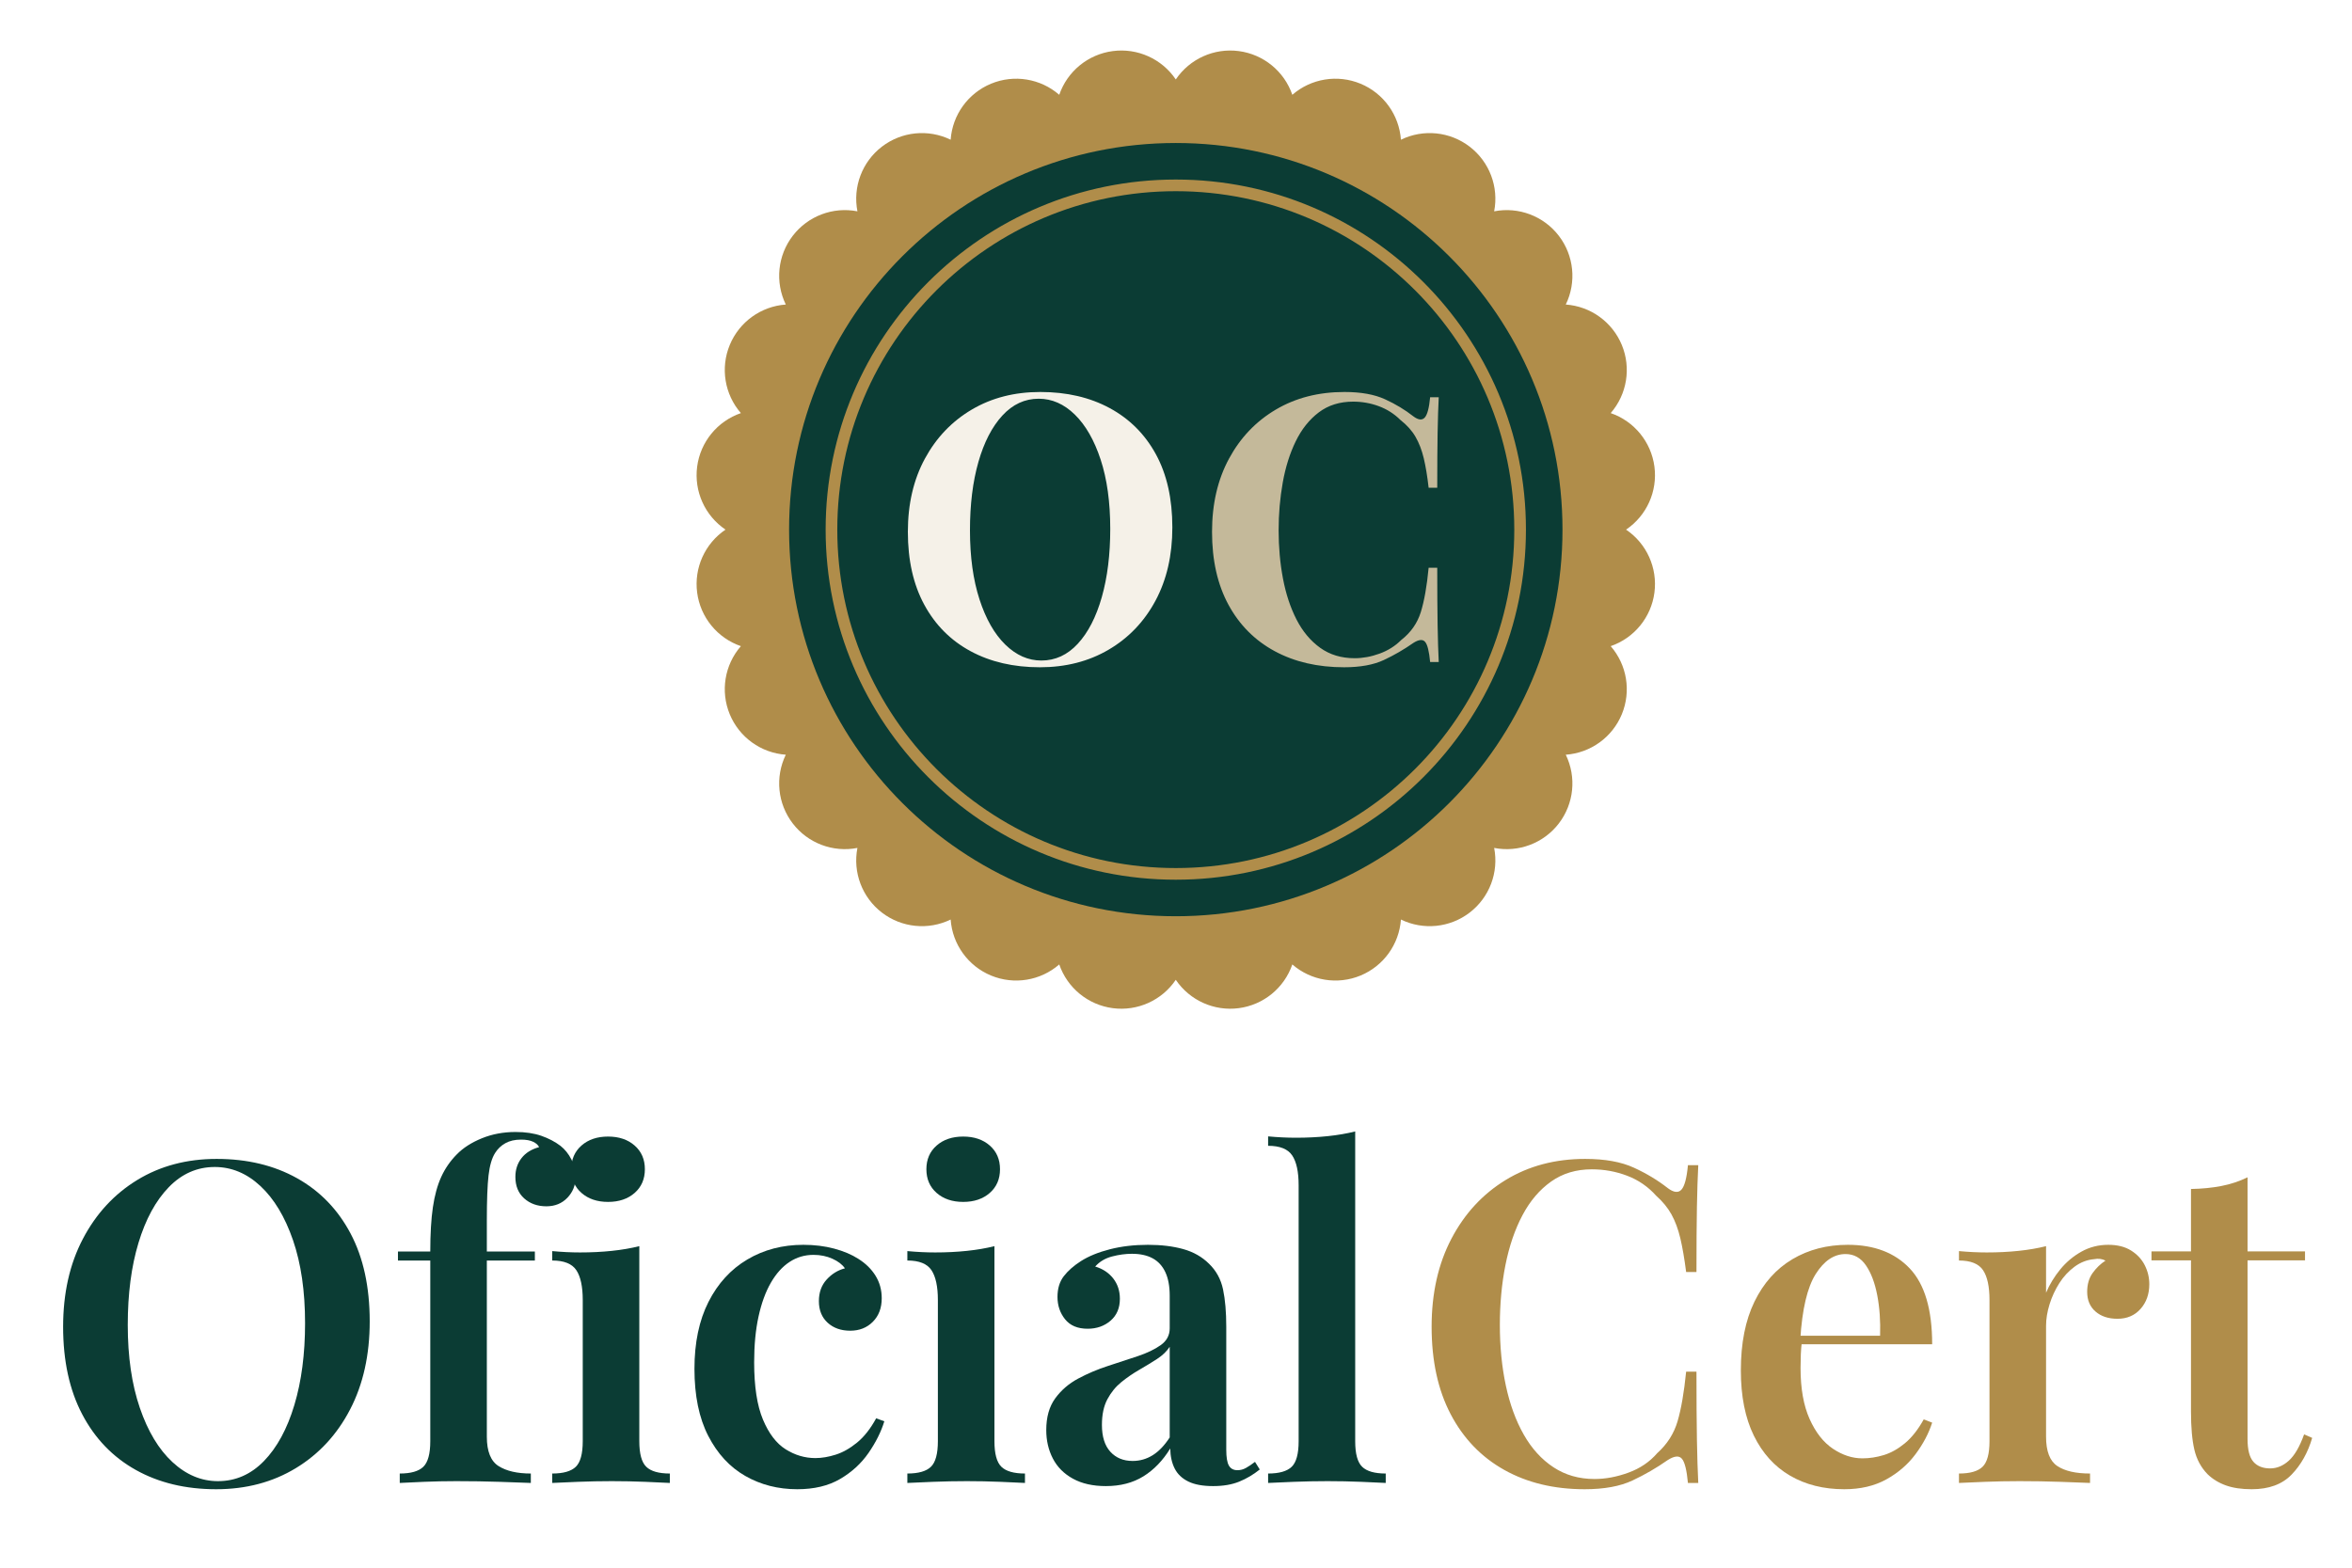
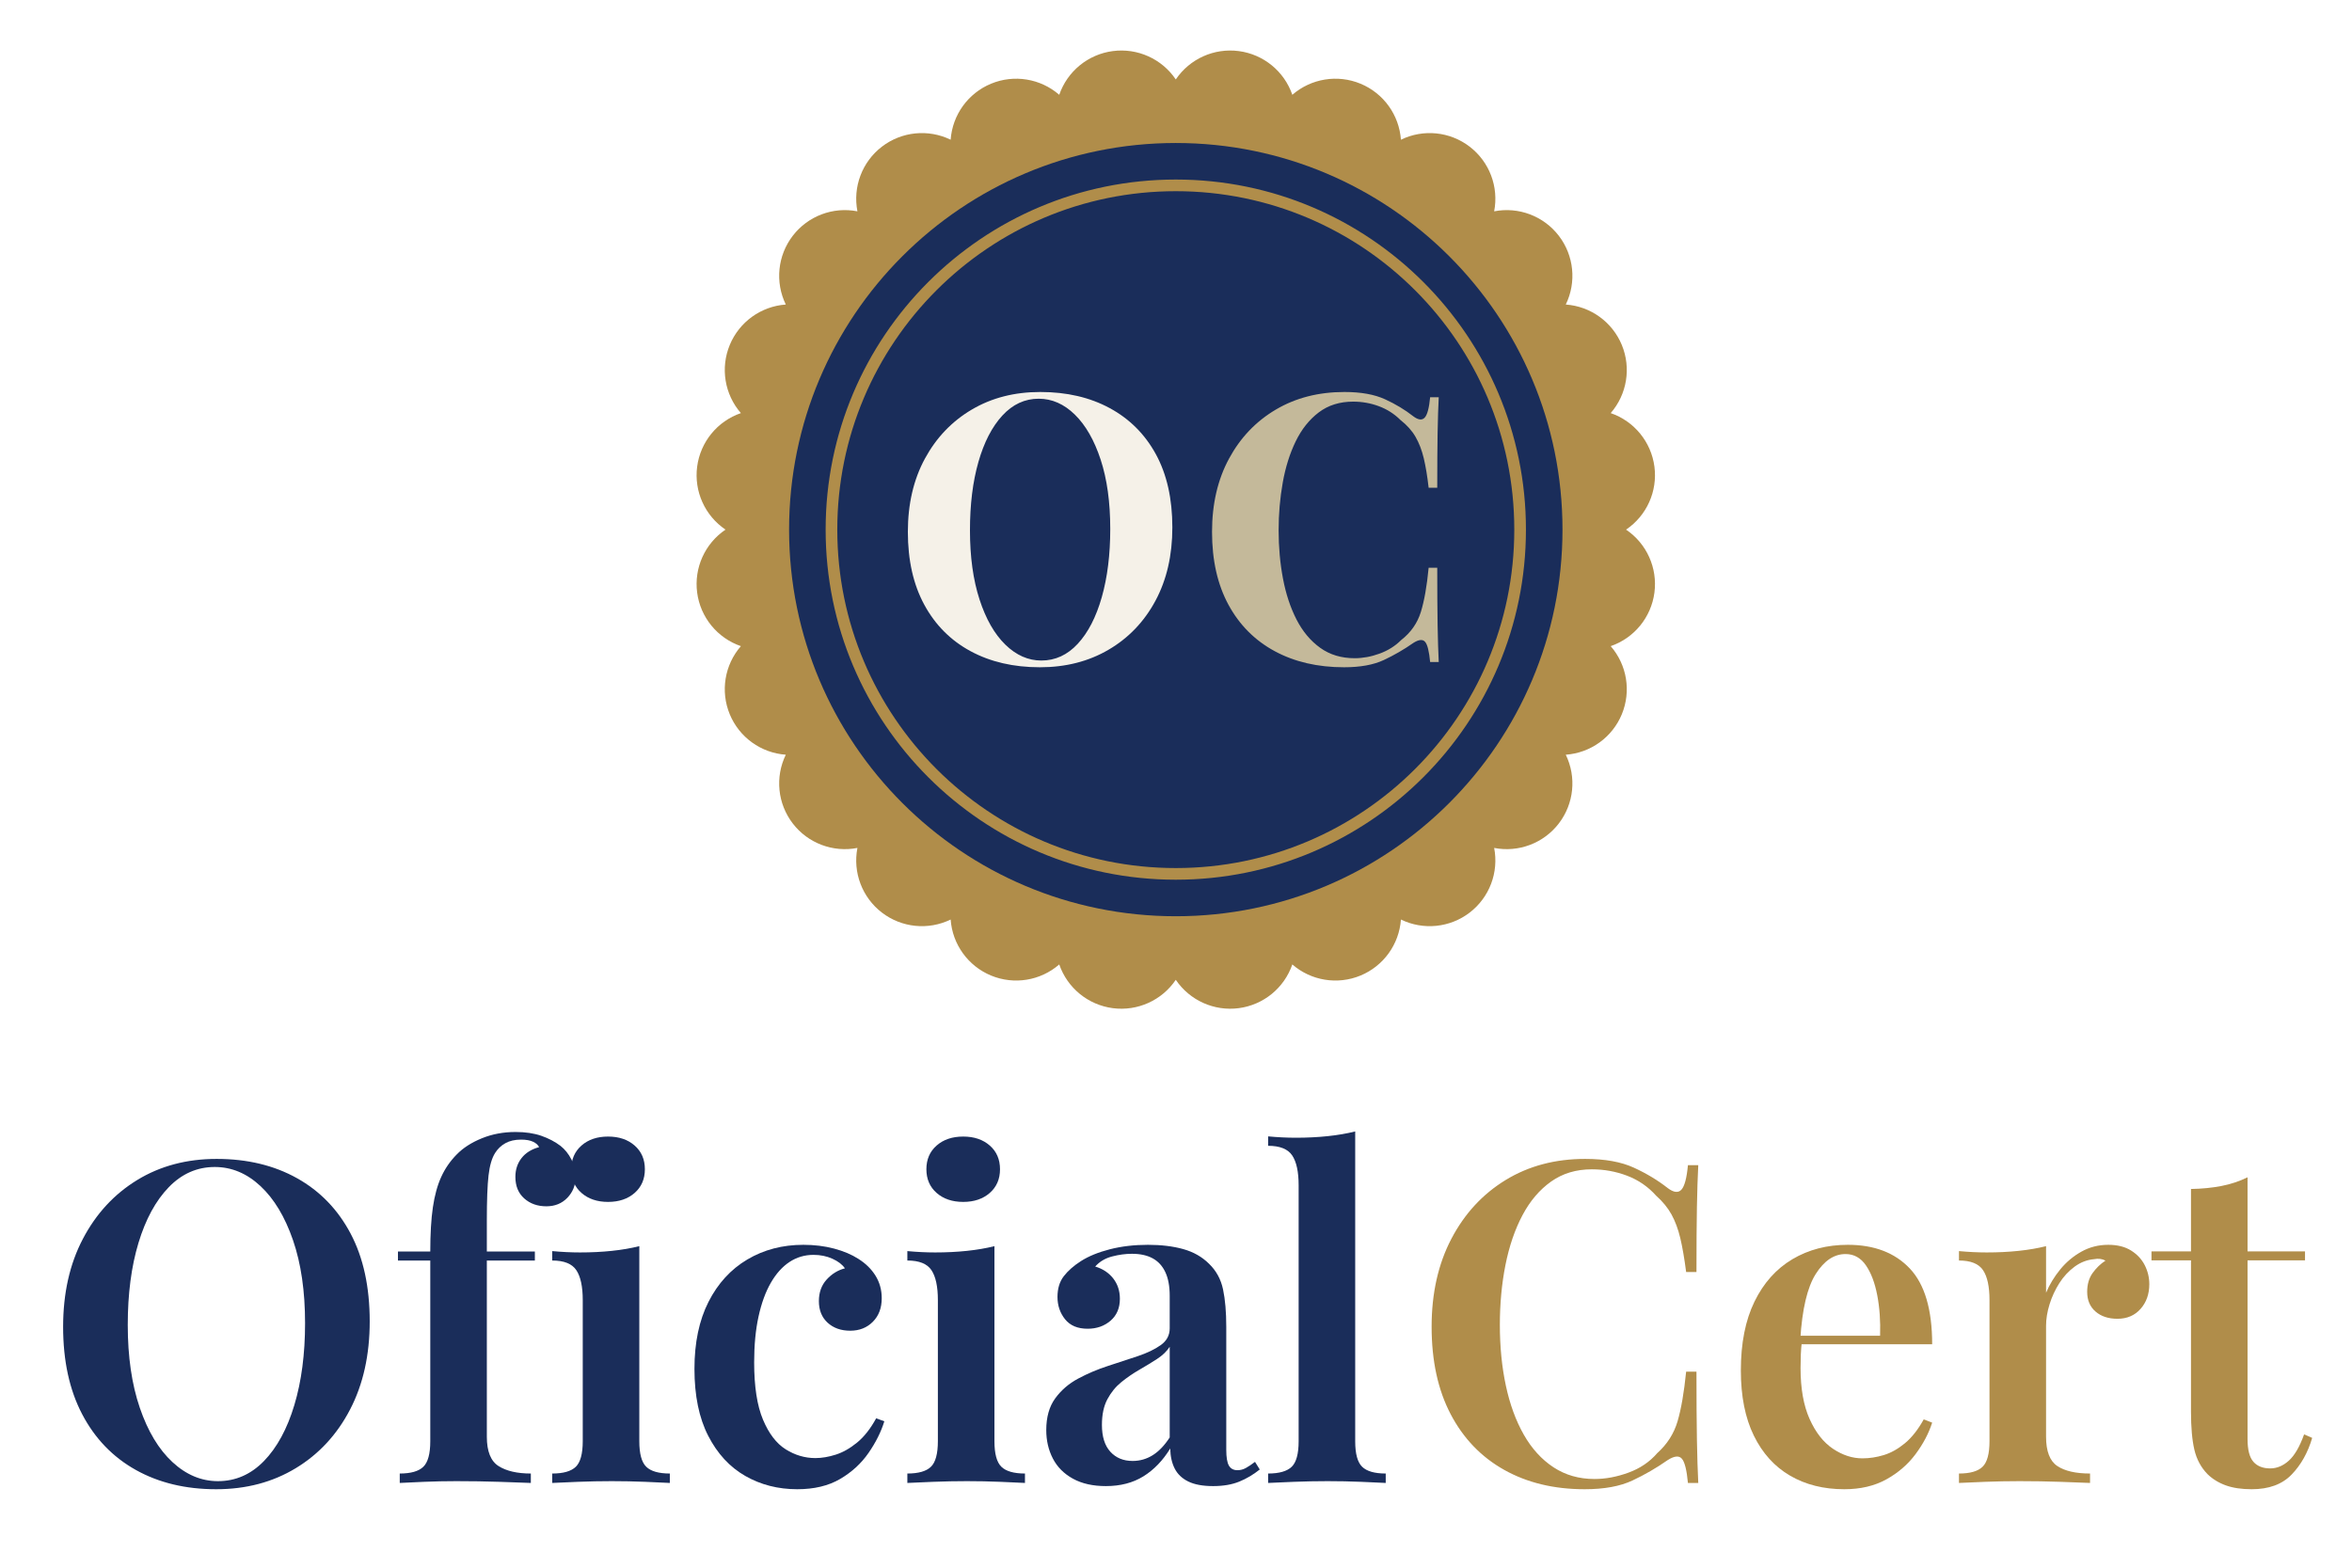
<svg xmlns="http://www.w3.org/2000/svg" viewBox="0 0 222 148">
  <g transform="translate(60.98,0)">
    <path d="M92.50,50.00 A6.2,6.2 0 0 1 91.05,61.00 A6.2,6.2 0 0 1 86.81,71.25 A6.2,6.2 0 0 1 80.05,80.05 A6.2,6.2 0 0 1 71.25,86.81 A6.2,6.2 0 0 1 61.00,91.05 A6.2,6.2 0 0 1 50.00,92.50 A6.2,6.2 0 0 1 39.00,91.05 A6.2,6.2 0 0 1 28.75,86.81 A6.2,6.2 0 0 1 19.95,80.05 A6.2,6.2 0 0 1 13.19,71.25 A6.2,6.2 0 0 1 8.95,61.00 A6.2,6.2 0 0 1 7.50,50.00 A6.2,6.2 0 0 1 8.95,39.00 A6.2,6.2 0 0 1 13.19,28.75 A6.2,6.2 0 0 1 19.95,19.95 A6.2,6.2 0 0 1 28.75,13.19 A6.2,6.2 0 0 1 39.00,8.95 A6.2,6.2 0 0 1 50.00,7.50 A6.2,6.2 0 0 1 61.00,8.95 A6.2,6.2 0 0 1 71.25,13.19 A6.2,6.2 0 0 1 80.05,19.95 A6.2,6.2 0 0 1 86.81,28.75 A6.2,6.2 0 0 1 91.05,39.00 A6.2,6.2 0 0 1 92.50,50.00 Z" fill="#B08D4A" />
-     <circle cx="50" cy="50" r="36.5" fill="#0B3C34" />
+     <circle cx="50" cy="50" r="36.5" fill="#1A2D5A" />
    <circle cx="50" cy="50" r="32.5" fill="none" stroke="#B08D4A" stroke-width="1.1" />
    <path transform="translate(23.20,62.50) scale(0.03531,-0.03531)" d="M396.831 722Q502.595 722 582.197 679.0Q661.798 636 705.798 555.5Q749.797 475 749.797 360Q749.797 248 704.709 164.0Q659.62 80 579.462 33.0Q499.304 -14 395.767 -14Q290.003 -14 210.401 29.0Q130.8 72 86.8 153.0Q42.8 234 42.8 348Q42.8 460 88.446 544.0Q134.091 628 213.693 675.0Q293.294 722 396.831 722ZM392.586 704Q336.799 704 295.398 659.0Q253.998 614 231.398 535.0Q208.798 456 208.798 352Q208.798 246 234.267 167.5Q259.736 89 303.335 46.5Q346.935 4 399.599 4Q455.718 4 497.159 49.0Q538.6 94 561.2 173.5Q583.8 253 583.8 356Q583.8 463 558.196 541.0Q532.592 619 489.196 661.5Q445.799 704 392.586 704Z" fill="#F5F1E8" />
    <path transform="translate(51.91,62.50) scale(0.03531,-0.03531)" d="M396.799 722Q462.799 722 505.299 702.5Q547.799 683 580.799 657Q600.799 642 611.299 653.5Q621.799 665 625.799 708H648.799Q646.799 669.2 645.799 613.5Q644.799 557.8 644.799 466H621.799Q616.599 512 608.799 544.7Q600.999 577.4 586.799 602Q572.599 626.599 546.6 646.999Q521.6 671.8 488.699 684Q455.799 696.2 419.998 696.2Q366.198 696.2 328.198 667.5Q290.198 638.801 266.498 590.101Q242.798 541.401 231.797 479.701Q220.797 418.001 220.797 352Q220.797 284.799 232.397 223.299Q243.998 161.799 268.498 113.899Q292.998 65.999 331.798 38.1Q370.598 10.2 423.998 10.2Q456.999 10.2 490.699 22.5Q524.4 34.8 548.2 58.601Q586.999 88.801 600.899 133.6Q614.799 178.4 621.799 252H644.799Q644.799 156.8 645.799 98.3Q646.799 39.8 648.799 0H625.799Q621.799 43 612.299 54.0Q602.799 65 580.799 51Q543.799 25 502.299 5.5Q460.799 -14 395.799 -14Q289.999 -14 210.4 29.0Q130.8 72 86.8 153.0Q42.8 234 42.8 348Q42.8 460 88.3 544.0Q133.8 628 213.4 675.0Q292.999 722 396.799 722Z" fill="#C4B99A" />
  </g>
-   <path transform="translate(4.00,140.00) scale(0.04237,-0.04237)" d="M388.223 722Q490.399 722 567.301 679.0Q644.202 636 686.702 555.5Q729.203 475 729.203 360Q729.203 248 685.643 164.0Q642.083 80 564.644 33.0Q487.205 -14 387.179 -14Q285.003 -14 208.101 29.0Q131.2 72 88.7 153.0Q46.2 234 46.2 348Q46.2 460 90.297 544.0Q134.394 628 211.296 675.0Q288.197 722 388.223 722ZM384.059 704Q325.201 704 281.602 659.0Q238.002 614 214.102 535.0Q190.202 456 190.202 352Q190.202 246 217.015 167.5Q243.827 89 289.726 46.5Q335.625 4 391.068 4Q450.146 4 493.773 49.0Q537.4 94 561.3 173.5Q585.2 253 585.2 356Q585.2 463 558.297 541.0Q531.395 619 485.798 661.5Q440.201 704 384.059 704Z" fill="#0B3C34" />
-   <path transform="translate(36.63,140.00) scale(0.04237,-0.04237)" d="M284 782Q316.801 782 341.301 773.5Q365.801 765 384.201 751Q398.801 739.4 408.201 721.2Q417.601 703 417.601 680.599Q417.601 654.399 399.401 635.399Q381.201 616.399 352.601 616.399Q323 616.399 303.3 633.899Q283.6 651.399 283.6 681.999Q283.6 706.199 297.3 723.8Q311 741.4 336.401 748.2Q333.401 755.2 323.301 760.1Q313.201 765 296.201 765Q275.601 765 261.301 757.0Q247.001 749 238.401 735.2Q227.602 718.201 223.802 685.301Q220.001 652.402 220.001 584.803V515.6H327.001V495.6H220.001V103Q220.001 54 246.301 37.5Q272.601 21 318.001 21V0Q293.001 1 247.801 2.5Q202.6 4 152 4Q115.6 4 79.9 2.5Q44.2 1 26 0V21Q63 21 78.499 36.0Q93.999 51 93.999 93V495.6H22V515.6H93.999Q93.999 574.6 99.799 614.2Q105.599 653.8 118.399 681.9Q131.2 710 153 732Q174.2 753.8 208.8 767.9Q243.4 782 284 782Z" fill="#0B3C34" />
-   <path transform="translate(51.03,140.00) scale(0.04237,-0.04237)" d="M150.2 771.8Q186.601 771.8 209.401 751.8Q232.202 731.8 232.202 699Q232.202 666.199 209.401 646.199Q186.601 626.199 150.2 626.199Q113.8 626.199 91 646.199Q68.199 666.199 68.199 699Q68.199 731.8 91 751.8Q113.8 771.8 150.2 771.8ZM219.802 527.6V93.144Q219.802 51 235.301 36.0Q250.801 21 287.801 21V0Q269.694 1 232.947 2.5Q196.201 4 158.401 4Q121.262 4 83.031 2.5Q44.8 1 25.8 0V21Q62.8 21 78.299 36.0Q93.799 51 93.799 93.168V407.42Q93.799 452.6 79.484 474.1Q65.168 495.6 25.8 495.6V516.6Q57.8 513.6 87.8 513.6Q125.2 513.6 158.501 517.1Q191.801 520.6 219.802 527.6Z" fill="#0B3C34" />
-   <path transform="translate(63.87,140.00) scale(0.04237,-0.04237)" d="M282.2 530.6Q319 530.6 350.601 522.2Q382.201 513.8 404.601 499.4Q429.201 484 443.001 461.7Q456.801 439.4 456.801 411.599Q456.801 378.999 437.001 359.099Q417.2 339.198 386.6 339.198Q355.799 339.198 336.299 356.999Q316.799 374.799 316.799 405.199Q316.799 434.2 334.099 453.2Q351.4 472.2 374.8 478.201Q366 491 346.9 499.6Q327.801 508.2 304.801 508.2Q275.401 508.2 251.401 492.4Q227.401 476.599 209.801 446.099Q192.201 415.599 182.402 371.099Q172.602 326.599 172.602 268.8Q172.602 188.001 192.202 141.201Q211.802 94.401 242.902 74.901Q274.002 55.402 309.001 55.402Q330.201 55.402 354.201 63.001Q378.201 70.601 401.801 89.901Q425.401 109.201 444.401 144.001L462.601 137.401Q451.801 102.201 427.401 66.9Q403 31.6 364 8.8Q325 -14 268.6 -14Q204.6 -14 152.8 15.6Q101 45.2 70.3 104.9Q39.6 164.6 39.6 254.2Q39.6 341.801 70.9 403.5Q102.2 465.2 157.4 497.9Q212.6 530.6 282.2 530.6Z" fill="#0B3C34" />
-   <path transform="translate(84.55,140.00) scale(0.04237,-0.04237)" d="M150.2 771.8Q186.601 771.8 209.401 751.8Q232.202 731.8 232.202 699Q232.202 666.199 209.401 646.199Q186.601 626.199 150.2 626.199Q113.8 626.199 91 646.199Q68.199 666.199 68.199 699Q68.199 731.8 91 751.8Q113.8 771.8 150.2 771.8ZM219.802 527.6V93.144Q219.802 51 235.301 36.0Q250.801 21 287.801 21V0Q269.694 1 232.947 2.5Q196.201 4 158.401 4Q121.262 4 83.031 2.5Q44.8 1 25.8 0V21Q62.8 21 78.299 36.0Q93.799 51 93.799 93.168V407.42Q93.799 452.6 79.484 474.1Q65.168 495.6 25.8 495.6V516.6Q57.8 513.6 87.8 513.6Q125.2 513.6 158.501 517.1Q191.801 520.6 219.802 527.6Z" fill="#0B3C34" />
-   <path transform="translate(97.39,140.00) scale(0.04237,-0.04237)" d="M165 -7Q121.599 -7 91.599 9.5Q61.599 26 46.9 54.4Q32.2 82.8 32.2 117.8Q32.2 161 52.1 188.4Q72 215.8 103.399 232.6Q134.799 249.4 169.699 260.7Q204.599 272 235.999 282.5Q267.399 293 287.299 307.2Q307.199 321.4 307.199 344.4V417.201Q307.199 448.8 297.499 469.6Q287.8 490.4 269.2 500.5Q250.6 510.6 223 510.6Q201.6 510.6 178.7 504.6Q155.801 498.6 141.201 482.201Q166.601 474.6 181.401 455.6Q196.201 436.6 196.201 410.4Q196.201 379.4 175.401 361.499Q154.601 343.599 124.4 343.599Q91 343.599 74.1 364.699Q57.2 385.799 57.2 414.4Q57.2 442.4 71.2 460.6Q85.2 478.8 109.6 494.4Q135.4 510.8 174.1 520.7Q212.801 530.6 258.801 530.6Q303.001 530.6 337.201 521.1Q371.401 511.6 394.802 488.4Q418.802 465.2 426.001 431.3Q433.201 397.4 433.201 347.8V73.8Q433.201 48.8 439.101 38.6Q445.001 28.4 458.201 28.4Q468.001 28.4 477.001 33.4Q486.001 38.4 497.201 47L507.801 30Q486.401 12.8 462 2.9Q437.6 -7 404 -7Q369.4 -7 348.599 3.2Q327.799 13.4 318.299 32.1Q308.799 50.8 308.399 76.8Q283.799 36.6 248.7 14.8Q213.6 -7 165 -7ZM224.601 49.001Q248.801 49.001 269.3 61.801Q289.8 74.6 307.199 101.4V303.4Q297.199 288 278.8 276.1Q260.4 264.2 239.4 252.1Q218.401 240 199.501 224.7Q180.601 209.4 168.402 186.6Q156.202 163.8 156.202 129.401Q156.202 90.201 174.902 69.601Q193.601 49.001 224.601 49.001Z" fill="#0B3C34" />
-   <path transform="translate(118.83,140.00) scale(0.04237,-0.04237)" d="M214.402 783.2V92.954Q214.402 51 229.901 36.0Q245.401 21 282.401 21V0Q264.294 1 227.547 2.5Q190.801 4 153.001 4Q115.862 4 77.631 2.5Q39.4 1 20.4 0V21Q57.4 21 72.9 35.983Q88.399 50.965 88.399 92.916V663.252Q88.399 708.2 74.084 729.7Q59.768 751.2 20.4 751.2V772.2Q52.4 769.2 82.4 769.2Q119.8 769.2 153.101 772.7Q186.401 776.2 214.402 783.2Z" fill="#0B3C34" />
+   <path transform="translate(4.00,140.00) scale(0.04237,-0.04237)" d="M388.223 722Q490.399 722 567.301 679.0Q644.202 636 686.702 555.5Q729.203 475 729.203 360Q729.203 248 685.643 164.0Q642.083 80 564.644 33.0Q487.205 -14 387.179 -14Q285.003 -14 208.101 29.0Q131.2 72 88.7 153.0Q46.2 234 46.2 348Q46.2 460 90.297 544.0Q134.394 628 211.296 675.0Q288.197 722 388.223 722ZM384.059 704Q325.201 704 281.602 659.0Q238.002 614 214.102 535.0Q190.202 456 190.202 352Q190.202 246 217.015 167.5Q243.827 89 289.726 46.5Q335.625 4 391.068 4Q450.146 4 493.773 49.0Q537.4 94 561.3 173.5Q585.2 253 585.2 356Q585.2 463 558.297 541.0Q531.395 619 485.798 661.5Q440.201 704 384.059 704Z" fill="#1A2D5A" />
+   <path transform="translate(36.63,140.00) scale(0.04237,-0.04237)" d="M284 782Q316.801 782 341.301 773.5Q365.801 765 384.201 751Q398.801 739.4 408.201 721.2Q417.601 703 417.601 680.599Q417.601 654.399 399.401 635.399Q381.201 616.399 352.601 616.399Q323 616.399 303.3 633.899Q283.6 651.399 283.6 681.999Q283.6 706.199 297.3 723.8Q311 741.4 336.401 748.2Q333.401 755.2 323.301 760.1Q313.201 765 296.201 765Q275.601 765 261.301 757.0Q247.001 749 238.401 735.2Q227.602 718.201 223.802 685.301Q220.001 652.402 220.001 584.803V515.6H327.001V495.6H220.001V103Q220.001 54 246.301 37.5Q272.601 21 318.001 21V0Q293.001 1 247.801 2.5Q202.6 4 152 4Q115.6 4 79.9 2.5Q44.2 1 26 0V21Q63 21 78.499 36.0Q93.999 51 93.999 93V495.6H22V515.6H93.999Q93.999 574.6 99.799 614.2Q105.599 653.8 118.399 681.9Q131.2 710 153 732Q174.2 753.8 208.8 767.9Q243.4 782 284 782Z" fill="#1A2D5A" />
+   <path transform="translate(51.03,140.00) scale(0.04237,-0.04237)" d="M150.2 771.8Q186.601 771.8 209.401 751.8Q232.202 731.8 232.202 699Q232.202 666.199 209.401 646.199Q186.601 626.199 150.2 626.199Q113.8 626.199 91 646.199Q68.199 666.199 68.199 699Q68.199 731.8 91 751.8Q113.8 771.8 150.2 771.8ZM219.802 527.6V93.144Q219.802 51 235.301 36.0Q250.801 21 287.801 21V0Q269.694 1 232.947 2.5Q196.201 4 158.401 4Q121.262 4 83.031 2.5Q44.8 1 25.8 0V21Q62.8 21 78.299 36.0Q93.799 51 93.799 93.168V407.42Q93.799 452.6 79.484 474.1Q65.168 495.6 25.8 495.6V516.6Q57.8 513.6 87.8 513.6Q125.2 513.6 158.501 517.1Q191.801 520.6 219.802 527.6Z" fill="#1A2D5A" />
+   <path transform="translate(63.87,140.00) scale(0.04237,-0.04237)" d="M282.2 530.6Q319 530.6 350.601 522.2Q382.201 513.8 404.601 499.4Q429.201 484 443.001 461.7Q456.801 439.4 456.801 411.599Q456.801 378.999 437.001 359.099Q417.2 339.198 386.6 339.198Q355.799 339.198 336.299 356.999Q316.799 374.799 316.799 405.199Q316.799 434.2 334.099 453.2Q351.4 472.2 374.8 478.201Q366 491 346.9 499.6Q327.801 508.2 304.801 508.2Q275.401 508.2 251.401 492.4Q227.401 476.599 209.801 446.099Q192.201 415.599 182.402 371.099Q172.602 326.599 172.602 268.8Q172.602 188.001 192.202 141.201Q211.802 94.401 242.902 74.901Q274.002 55.402 309.001 55.402Q330.201 55.402 354.201 63.001Q378.201 70.601 401.801 89.901Q425.401 109.201 444.401 144.001L462.601 137.401Q451.801 102.201 427.401 66.9Q403 31.6 364 8.8Q325 -14 268.6 -14Q204.6 -14 152.8 15.6Q101 45.2 70.3 104.9Q39.6 164.6 39.6 254.2Q39.6 341.801 70.9 403.5Q102.2 465.2 157.4 497.9Q212.6 530.6 282.2 530.6Z" fill="#1A2D5A" />
+   <path transform="translate(84.55,140.00) scale(0.04237,-0.04237)" d="M150.2 771.8Q186.601 771.8 209.401 751.8Q232.202 731.8 232.202 699Q232.202 666.199 209.401 646.199Q186.601 626.199 150.2 626.199Q113.8 626.199 91 646.199Q68.199 666.199 68.199 699Q68.199 731.8 91 751.8Q113.8 771.8 150.2 771.8ZM219.802 527.6V93.144Q219.802 51 235.301 36.0Q250.801 21 287.801 21V0Q269.694 1 232.947 2.5Q196.201 4 158.401 4Q121.262 4 83.031 2.5Q44.8 1 25.8 0V21Q62.8 21 78.299 36.0Q93.799 51 93.799 93.168V407.42Q93.799 452.6 79.484 474.1Q65.168 495.6 25.8 495.6V516.6Q57.8 513.6 87.8 513.6Q125.2 513.6 158.501 517.1Q191.801 520.6 219.802 527.6Z" fill="#1A2D5A" />
+   <path transform="translate(97.39,140.00) scale(0.04237,-0.04237)" d="M165 -7Q121.599 -7 91.599 9.5Q61.599 26 46.9 54.4Q32.2 82.8 32.2 117.8Q32.2 161 52.1 188.4Q72 215.8 103.399 232.6Q134.799 249.4 169.699 260.7Q204.599 272 235.999 282.5Q267.399 293 287.299 307.2Q307.199 321.4 307.199 344.4V417.201Q307.199 448.8 297.499 469.6Q287.8 490.4 269.2 500.5Q250.6 510.6 223 510.6Q201.6 510.6 178.7 504.6Q155.801 498.6 141.201 482.201Q166.601 474.6 181.401 455.6Q196.201 436.6 196.201 410.4Q196.201 379.4 175.401 361.499Q154.601 343.599 124.4 343.599Q91 343.599 74.1 364.699Q57.2 385.799 57.2 414.4Q57.2 442.4 71.2 460.6Q85.2 478.8 109.6 494.4Q135.4 510.8 174.1 520.7Q212.801 530.6 258.801 530.6Q303.001 530.6 337.201 521.1Q371.401 511.6 394.802 488.4Q418.802 465.2 426.001 431.3Q433.201 397.4 433.201 347.8V73.8Q433.201 48.8 439.101 38.6Q445.001 28.4 458.201 28.4Q468.001 28.4 477.001 33.4Q486.001 38.4 497.201 47L507.801 30Q486.401 12.8 462 2.9Q437.6 -7 404 -7Q369.4 -7 348.599 3.2Q327.799 13.4 318.299 32.1Q308.799 50.8 308.399 76.8Q283.799 36.6 248.7 14.8Q213.6 -7 165 -7ZM224.601 49.001Q248.801 49.001 269.3 61.801Q289.8 74.6 307.199 101.4V303.4Q297.199 288 278.8 276.1Q260.4 264.2 239.4 252.1Q218.401 240 199.501 224.7Q180.601 209.4 168.402 186.6Q156.202 163.8 156.202 129.401Q156.202 90.201 174.902 69.601Q193.601 49.001 224.601 49.001Z" fill="#1A2D5A" />
+   <path transform="translate(118.83,140.00) scale(0.04237,-0.04237)" d="M214.402 783.2V92.954Q214.402 51 229.901 36.0Q245.401 21 282.401 21V0Q264.294 1 227.547 2.5Q190.801 4 153.001 4Q115.862 4 77.631 2.5Q39.4 1 20.4 0V21Q57.4 21 72.9 35.983Q88.399 50.965 88.399 92.916V663.252Q88.399 708.2 74.084 729.7Q59.768 751.2 20.4 751.2V772.2Q52.4 769.2 82.4 769.2Q119.8 769.2 153.101 772.7Q186.401 776.2 214.402 783.2Z" fill="#1A2D5A" />
  <path transform="translate(133.17,140.00) scale(0.04237,-0.04237)" d="M388.201 722Q454.201 722 496.701 702.5Q539.201 683 572.201 657Q592.201 642 602.701 653.5Q613.201 665 617.201 708H640.201Q638.201 669.8 637.201 615Q636.201 560.2 636.201 470H613.201Q607.401 515 600.201 545.3Q593.001 575.6 580.701 598Q568.401 620.401 546.4 640.001Q519.4 670.2 481.801 684.5Q444.201 698.8 403.002 698.8Q350.802 698.8 312.302 671.5Q273.802 644.199 248.502 596.399Q223.202 548.599 210.703 485.799Q198.203 422.999 198.203 352Q198.203 279.201 211.603 216.701Q225.002 154.201 251.502 107.601Q278.002 61.001 317.702 34.9Q357.402 8.8 409.002 8.8Q446.001 8.8 484.801 23Q523.6 37.2 548.8 66.399Q582.001 96.199 594.101 137.4Q606.201 178.6 613.201 248H636.201Q636.201 154.2 637.201 96.7Q638.201 39.2 640.201 0H617.201Q613.201 43 603.701 54.0Q594.201 65 572.201 51Q535.201 25 493.701 5.5Q452.201 -14 387.201 -14Q285.001 -14 208.1 29.0Q131.2 72 88.7 153.0Q46.2 234 46.2 348Q46.2 460 90.2 544.0Q134.2 628 211.1 675.0Q288.001 722 388.201 722Z" fill="#B08D4A" />
  <path transform="translate(162.62,140.00) scale(0.04237,-0.04237)" d="M278.4 530.6Q366.4 530.6 416.3 477.9Q466.2 425.2 466.2 309H129.201L127.801 328H350.199Q351.799 377 343.799 418.5Q335.799 460 318.5 485.0Q301.2 510 273.2 510Q234.801 510 206.701 465.4Q178.602 420.8 172.402 319.6L175.802 314Q174.202 301 173.602 286.2Q173.002 271.401 173.002 256.201Q173.002 187.401 193.202 142.401Q213.402 97.401 245.301 76.101Q277.201 54.802 310.801 54.802Q334.401 54.802 358.4 62.102Q382.4 69.401 405.4 88.401Q428.4 107.401 447.4 141.601L466.2 134.401Q454.8 98.601 429.2 64.201Q403.6 29.8 364.0 7.9Q324.4 -14 270.4 -14Q201.6 -14 149.7 16.2Q97.8 46.4 68.9 105.5Q40 164.6 40 250.6Q40 341.801 70.4 404.1Q100.8 466.4 154.8 498.5Q208.8 530.6 278.4 530.6Z" fill="#B08D4A" />
  <path transform="translate(183.81,140.00) scale(0.04237,-0.04237)" d="M358.401 530.6Q389.001 530.6 409.301 517.8Q429.601 505 439.701 485.1Q449.801 465.2 449.801 442.8Q449.801 409.799 430.301 387.799Q410.801 365.799 378.8 365.799Q348.6 365.799 330 381.899Q311.399 397.999 311.399 425.799Q311.399 450.8 323.5 467.7Q335.6 484.6 352.2 495.4Q340.8 501.4 326.8 498.6Q303.4 496.6 283.4 481.9Q263.401 467.2 249.401 445.201Q235.401 423.201 227.601 398.101Q219.802 373.002 219.802 350.202V103Q219.802 54.4 244.901 37.7Q270.001 21 317.801 21V0Q294.801 1 251.401 2.5Q208.001 4 160.601 4Q122.201 4 83.7 2.5Q45.2 1 25.8 0V21Q62.8 21 78.299 36.0Q93.799 51 93.799 93V407.6Q93.799 452.6 79.399 474.1Q65 495.6 25.8 495.6V516.6Q57.8 513.6 87.8 513.6Q125.2 513.6 158.501 517.1Q191.801 520.6 219.802 527.6V423.801Q231.602 451.601 251.502 475.901Q271.401 500.201 298.601 515.4Q325.801 530.6 358.401 530.6Z" fill="#B08D4A" />
  <path transform="translate(203.04,140.00) scale(0.04237,-0.04237)" d="M214.802 681V516H342.8V496H214.802V97.799Q214.802 62 227.801 47.2Q240.801 32.401 265.201 32.401Q287.6 32.401 306.8 49.7Q326 67 340.8 108.199L358.8 100.399Q344.399 51.199 312.899 18.6Q281.399 -14 223.999 -14Q190.399 -14 166.599 -5.5Q142.799 3 125.799 19.4Q103.799 42 96.299 74.2Q88.799 106.4 88.799 159V496H0.8V516H88.799V654.999Q125 655.599 156.201 661.599Q187.401 667.6 214.802 681Z" fill="#B08D4A" />
</svg>
